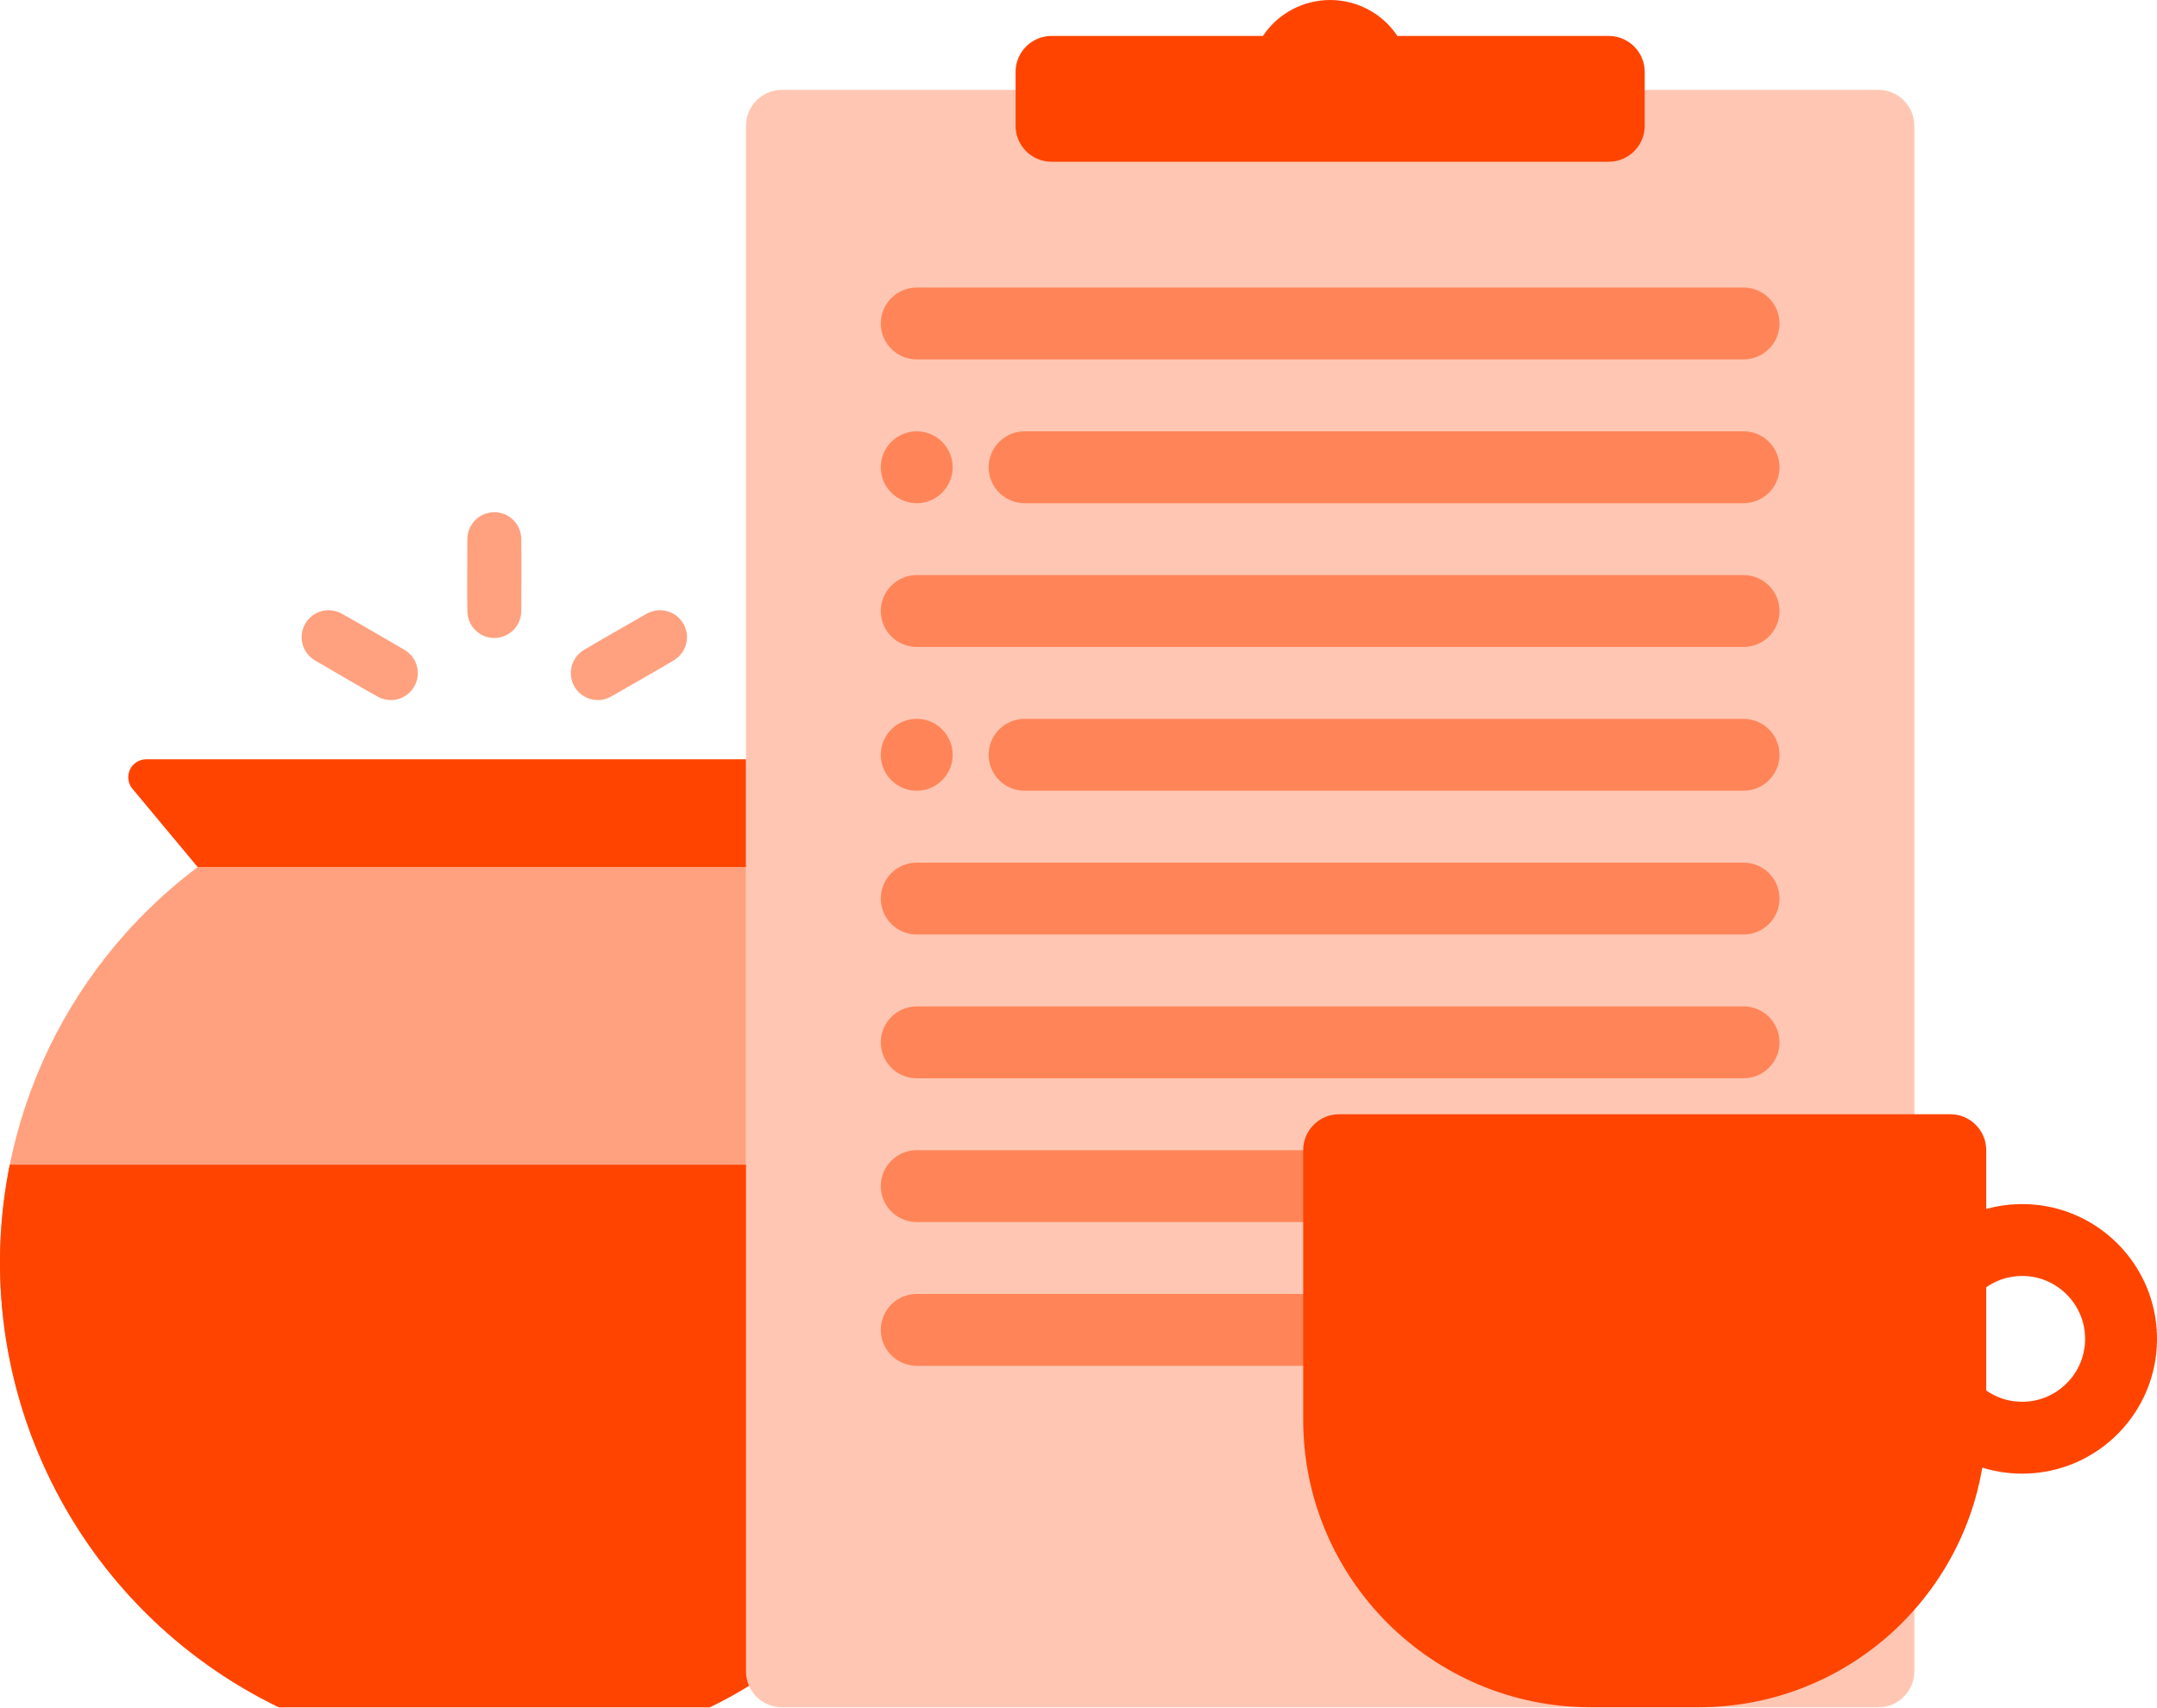
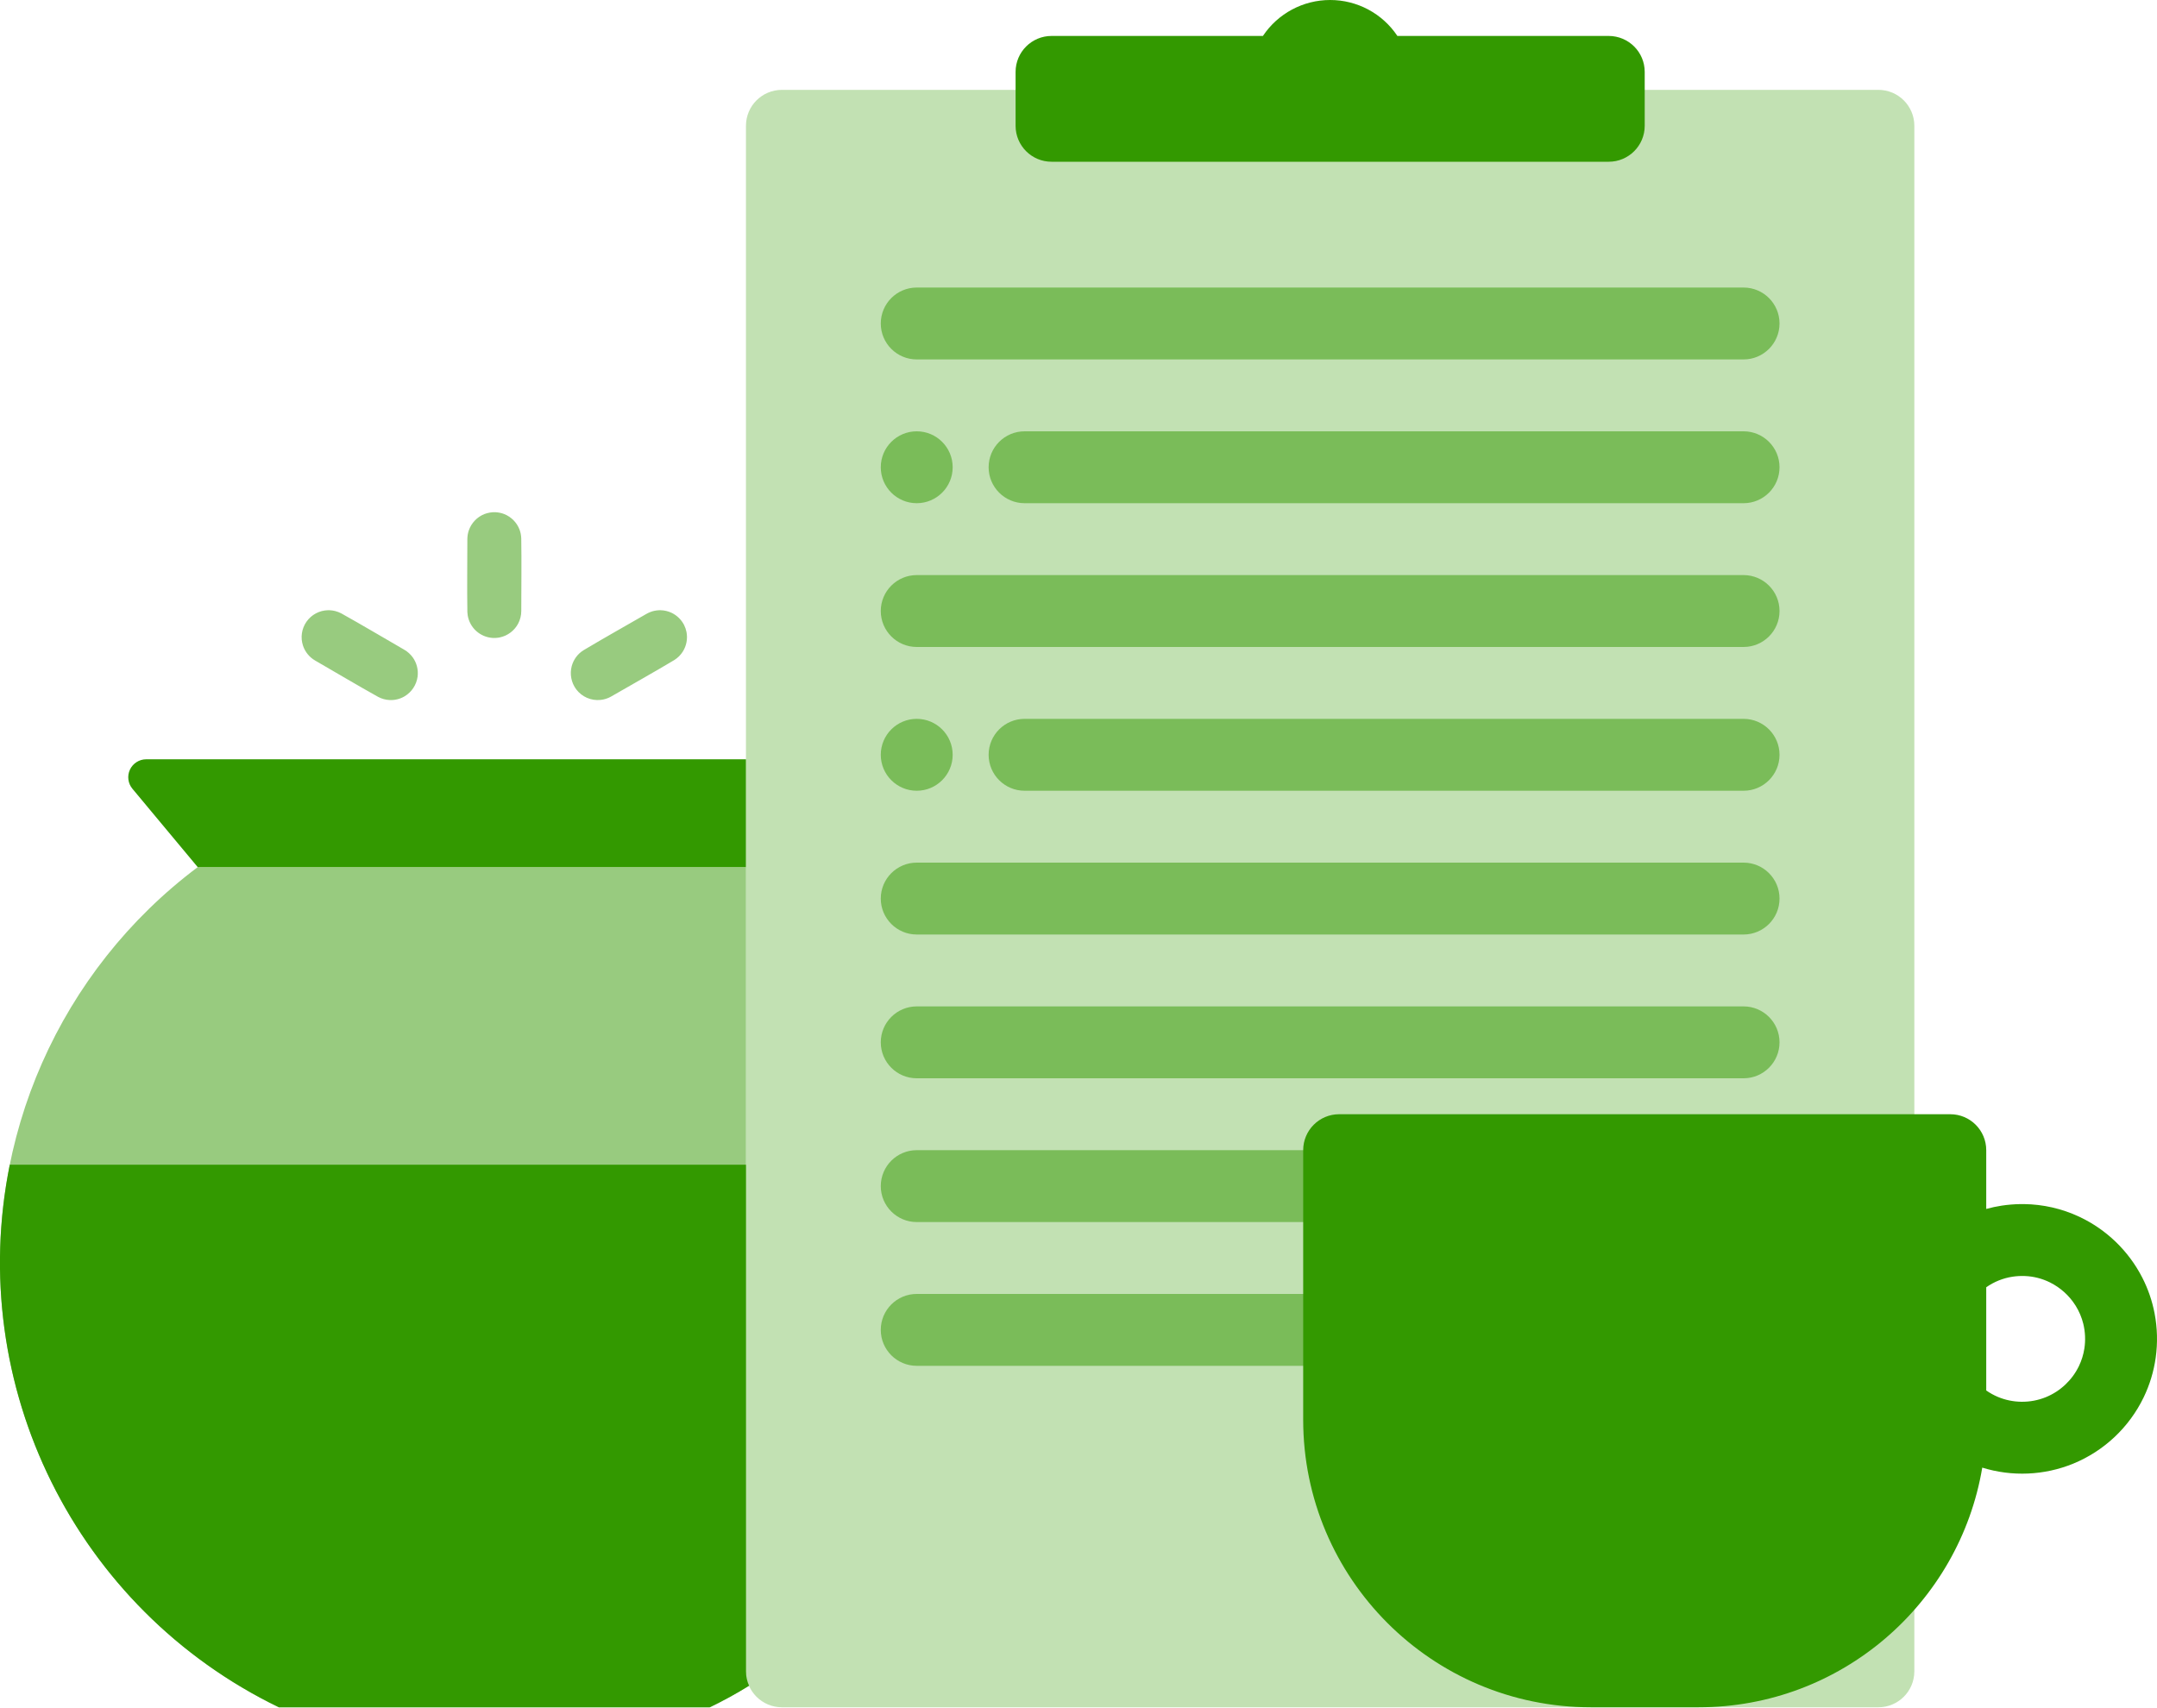
<svg xmlns="http://www.w3.org/2000/svg" viewBox="0 0 240 190" fill-rule="evenodd" clip-rule="evenodd" stroke-linejoin="round" stroke-miterlimit="1.414">
  <path fill="none" d="M0 0h240v190H0z" />
  <clipPath id="a">
    <path d="M0 0h240v190H0z" />
  </clipPath>
-   <g clip-path="url(#a)" fill="#f40">
+   <g clip-path="url(#a)" fill="#390">
    <path d="M36.682 67.912c.212.012.421.039.626.092.236.061.459.152.674.263 2.356 1.313 4.672 2.696 7.007 4.044a3.044 3.044 0 0 1 .935.845 3.02 3.02 0 0 1 .54 2.145 3.023 3.023 0 0 1-1.448 2.191 2.976 2.976 0 0 1-1.647.415 3.003 3.003 0 0 1-1.3-.355c-2.356-1.313-4.672-2.696-7.008-4.044a3.014 3.014 0 0 1-1.345-1.648 2.998 2.998 0 0 1 2.785-3.95c.091 0 .09 0 .181.002zm36.817-.002a3.044 3.044 0 0 1 1.226.289 3.03 3.03 0 0 1 1.398 1.37c.121.243.209.503.261.77a3.02 3.02 0 0 1-.41 2.174 2.987 2.987 0 0 1-.957.948c-2.315 1.384-4.671 2.698-7.006 4.047a2.97 2.97 0 0 1-1.199.386 2.998 2.998 0 0 1-2.7-1.182 3.023 3.023 0 0 1-.499-2.579 2.99 2.99 0 0 1 1.32-1.775c2.315-1.384 4.67-2.698 7.006-4.047.265-.147.544-.261.841-.328.177-.04.356-.061.538-.071.091-.002.09-.002.181-.002zM55.146 57.003c.325.021.642.084.946.202.79.309 1.424.953 1.72 1.748.113.306.171.624.186.95.044 2.698.002 5.398.002 8.097a3.009 3.009 0 0 1-.347 1.4 3.021 3.021 0 0 1-2.026 1.533c-.285.061-.579.08-.87.057a3.02 3.02 0 0 1-1.755-.752 3.011 3.011 0 0 1-.963-1.755 3.317 3.317 0 0 1-.037-.386C51.958 65.398 52 62.699 52 60c.005-.326.052-.646.156-.955a3.023 3.023 0 0 1 1.752-1.84 3.155 3.155 0 0 1 1.238-.202zM83 96.5V186c0 .582.125 1.135.345 1.602A46.537 46.537 0 0 1 78.974 190H31.026A55 55 0 0 1 22 96.5h61z" fill-opacity=".5" />
    <path d="M83 129.619V186c0 .582.125 1.135.345 1.602A46.537 46.537 0 0 1 78.974 190H31.026a55 55 0 0 1-29.939-60.381H83zM83 96.5H22l-7.266-8.72a1.999 1.999 0 0 1 1.536-3.28H83v12z" />
    <g>
      <path d="M213 14c0-2.208-1.792-4-4-4H87c-2.208 0-4 1.792-4 4v172c0 2.208 1.792 4 4 4h122c2.208 0 4-1.792 4-4V14z" fill-opacity=".3" />
      <path d="M140.519 4A8.989 8.989 0 0 1 148 0a8.989 8.989 0 0 1 7.481 4H179c2.217.009 4 1.798 4 4v6c0 2.208-1.792 4-4 4h-62c-2.208 0-4-1.792-4-4V8a4.005 4.005 0 0 1 4-4h23.519z" />
      <path d="M150 144c2.208 0 4 1.792 4 4s-1.792 4-4 4h-48c-2.208 0-4-1.792-4-4s1.792-4 4-4h48zm44-16c2.208 0 4 1.792 4 4s-1.792 4-4 4h-92c-2.208 0-4-1.792-4-4s1.792-4 4-4h92zm0-16c2.208 0 4 1.792 4 4s-1.792 4-4 4h-92c-2.208 0-4-1.792-4-4s1.792-4 4-4h92zm0-16c2.208 0 4 1.792 4 4s-1.792 4-4 4h-92c-2.208 0-4-1.792-4-4s1.792-4 4-4h92zm0-16c2.208 0 4 1.792 4 4s-1.792 4-4 4h-80c-2.208 0-4-1.792-4-4s1.792-4 4-4h80zm-88 4c0-2.208-1.792-4-4-4s-4 1.792-4 4 1.792 4 4 4 4-1.792 4-4zm88-20c2.208 0 4 1.792 4 4s-1.792 4-4 4h-92c-2.208 0-4-1.792-4-4s1.792-4 4-4h92zm-88-12c0-2.208-1.792-4-4-4s-4 1.792-4 4 1.792 4 4 4 4-1.792 4-4zm88-4c2.208 0 4 1.792 4 4s-1.792 4-4 4h-80c-2.208 0-4-1.792-4-4s1.792-4 4-4h80zm0-16c2.208 0 4 1.792 4 4s-1.792 4-4 4h-92c-2.208 0-4-1.792-4-4s1.792-4 4-4h92z" fill-opacity=".5" />
    </g>
    <path d="M217 124c2.208 0 4 1.792 4 4v6.541a14.774 14.774 0 0 1 1.717-.368 15.876 15.876 0 0 1 2.089-.172h.388a14.9 14.9 0 0 1 6.142 1.401 15.077 15.077 0 0 1 7.022 6.772 14.863 14.863 0 0 1 1.373 3.988c.312 1.623.353 3.298.123 4.935a14.913 14.913 0 0 1-1.334 4.404 15.064 15.064 0 0 1-7.852 7.39 15.03 15.03 0 0 1-10.111.438C218.017 178.458 204.846 190 189 190h-12c-17.661 0-32-14.339-32-32v-30c0-2.208 1.792-4 4-4h68zm4 30.743c.401.28.831.519 1.281.71.83.351 1.726.535 2.626.546a7.008 7.008 0 0 0 2.733-.513 7.04 7.04 0 0 0 2.186-1.42 7.048 7.048 0 0 0 1.487-2.039 6.912 6.912 0 0 0 .606-1.953 7.1 7.1 0 0 0-.118-2.743 6.942 6.942 0 0 0-.855-2.023 7.092 7.092 0 0 0-2.844-2.584 6.874 6.874 0 0 0-2.827-.719 7.346 7.346 0 0 0-1.349.076 6.897 6.897 0 0 0-2.926 1.177v11.485z" />
  </g>
</svg>
